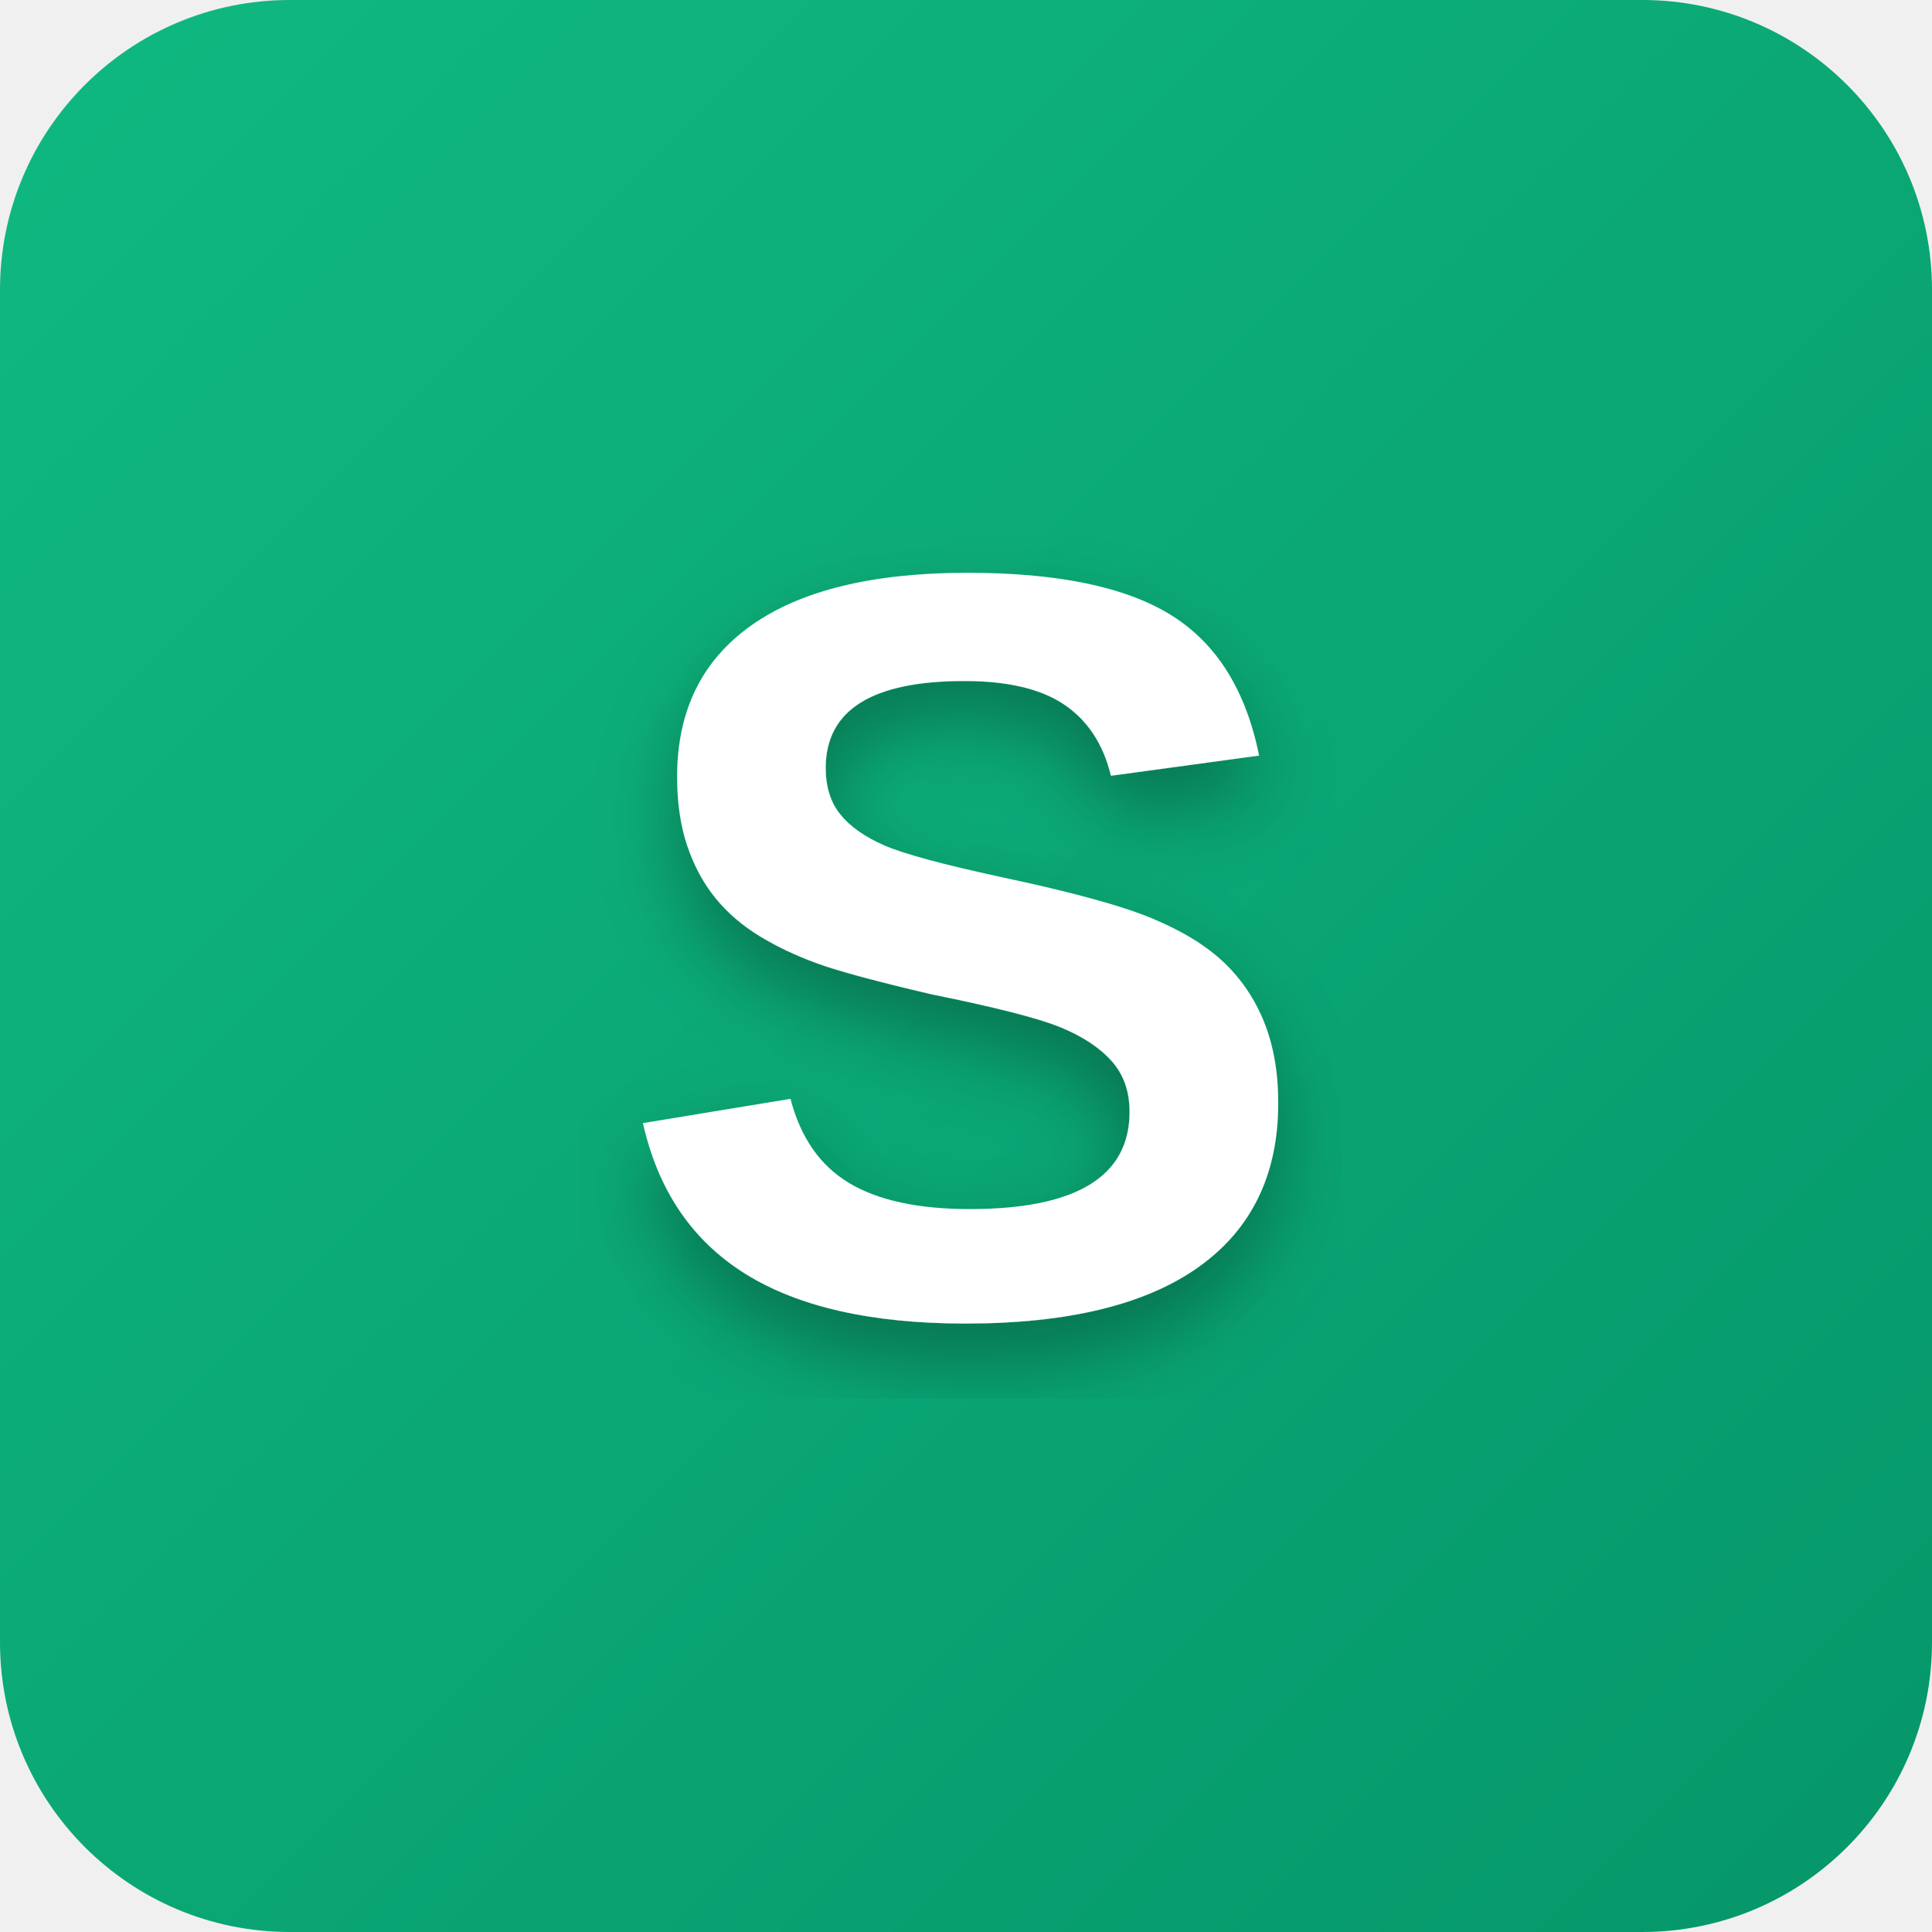
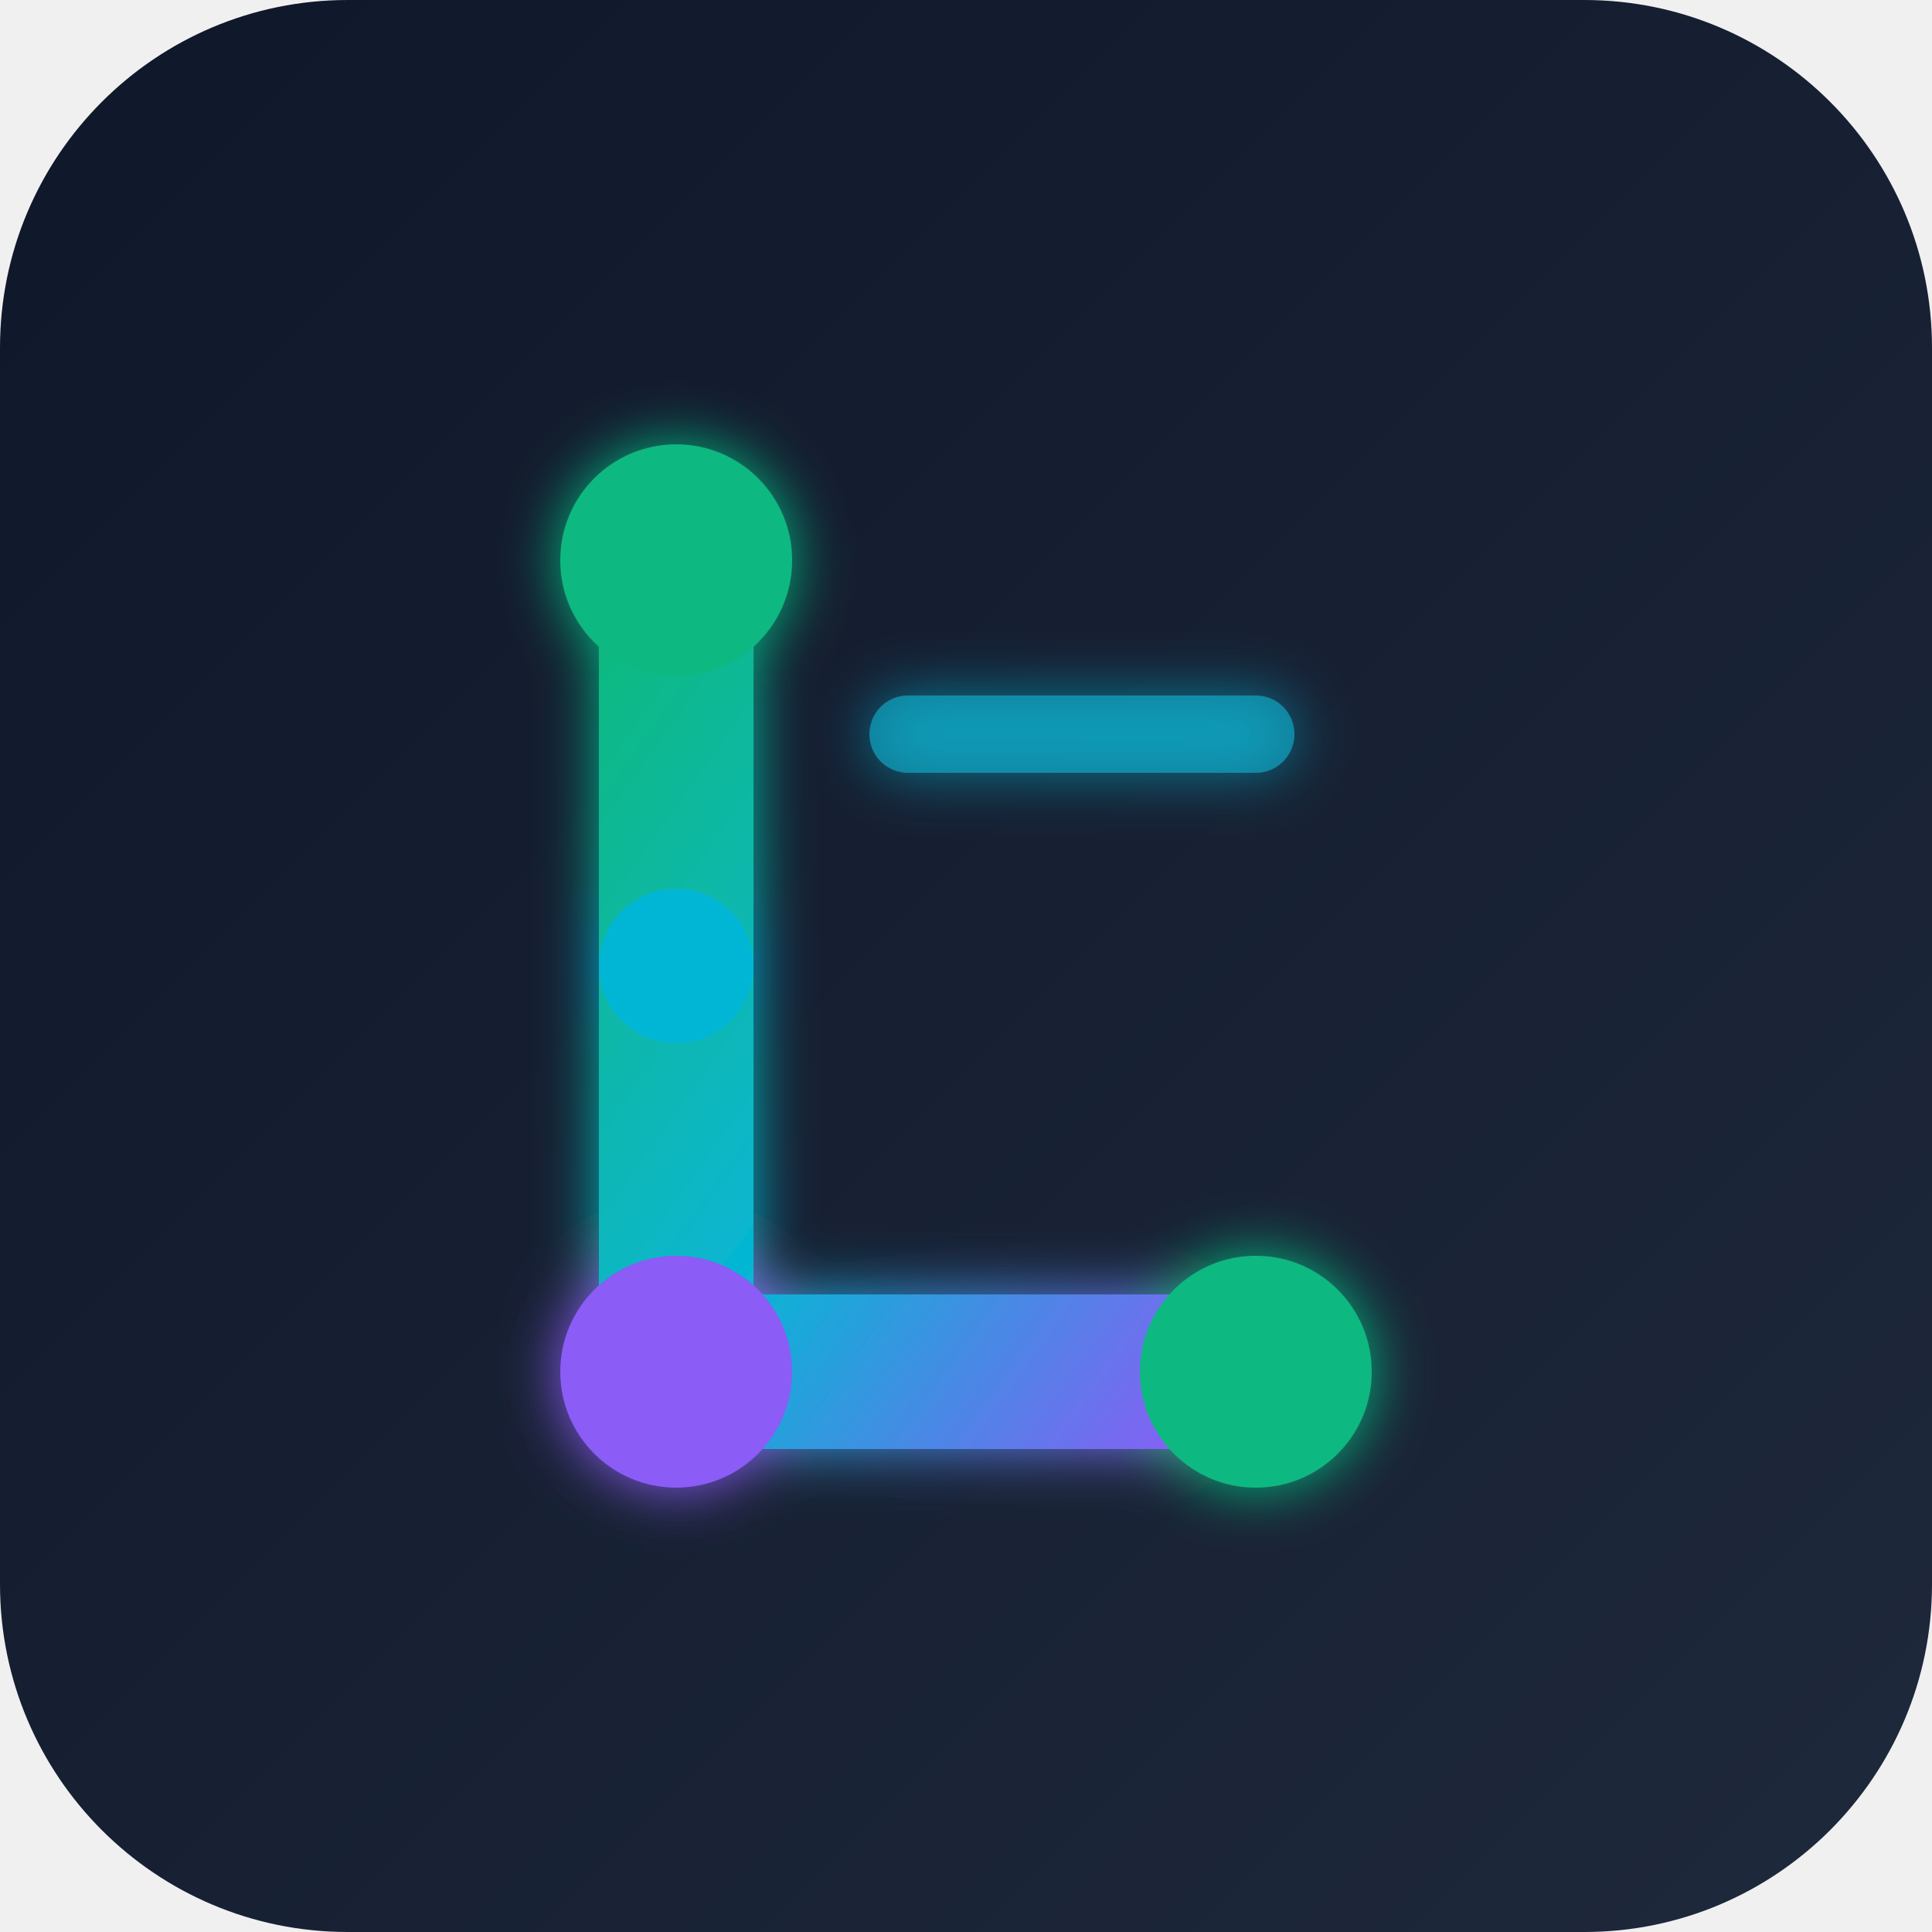
<svg xmlns="http://www.w3.org/2000/svg" width="512" height="512" viewBox="0 0 512 512">
  <defs>
-     <linearGradient id="grad512" x1="0%" y1="0%" x2="100%" y2="100%">
+     <linearGradient id="bgGrad512" x1="0%" y1="0%" x2="100%" y2="100%">
+       <stop offset="0%" style="stop-color:#0f172a;stop-opacity:1" />
+       <stop offset="100%" style="stop-color:#1e293b;stop-opacity:1" />
+     </linearGradient>
+     <linearGradient id="logoGrad512" x1="0%" y1="0%" x2="100%" y2="100%">
      <stop offset="0%" style="stop-color:#10b981;stop-opacity:1" />
-       <stop offset="100%" style="stop-color:#059669;stop-opacity:1" />
+       <stop offset="50%" style="stop-color:#06b6d4;stop-opacity:1" />
+       <stop offset="100%" style="stop-color:#8b5cf6;stop-opacity:1" />
    </linearGradient>
-     <filter id="shadow512">
-       <feDropShadow dx="0" dy="10.24" stdDeviation="10.24" flood-opacity="0.3" />
+     <filter id="glow512">
+       <feGaussianBlur stdDeviation="7.68" result="coloredBlur" />
+       <feMerge>
+         <feMergeNode in="coloredBlur" />
+         <feMergeNode in="SourceGraphic" />
+       </feMerge>
    </filter>
  </defs>
-   <rect width="512" height="512" rx="76.8" fill="url(#grad512)" />
-   <text x="50%" y="348" text-anchor="middle" fill="white" font-size="281" font-weight="bold" font-family="Arial, sans-serif" filter="url(#shadow512)">S</text>
+   <rect width="512" height="512" rx="92.16" fill="url(#bgGrad512)" />
+   <g transform="translate(102.4, 102.4)" filter="url(#glow512)">
+     <path d="M 76.8 46.08              L 76.8 261.12              L 230.4 261.12" stroke="url(#logoGrad512)" stroke-width="40.96" stroke-linecap="round" stroke-linejoin="round" fill="none" />
+     <circle cx="76.8" cy="46.08" r="30.72" fill="#10b981" />
+     <circle cx="76.8" cy="153.6" r="20.48" fill="#06b6d4" />
+     <circle cx="76.8" cy="261.12" r="30.72" fill="#8b5cf6" />
+     <circle cx="230.4" cy="261.12" r="30.72" fill="#10b981" />
+     <path d="M 138.24 92.16              L 230.4 92.16" stroke="#06b6d4" stroke-width="20.48" stroke-linecap="round" opacity="0.6" />
+   </g>
</svg>
